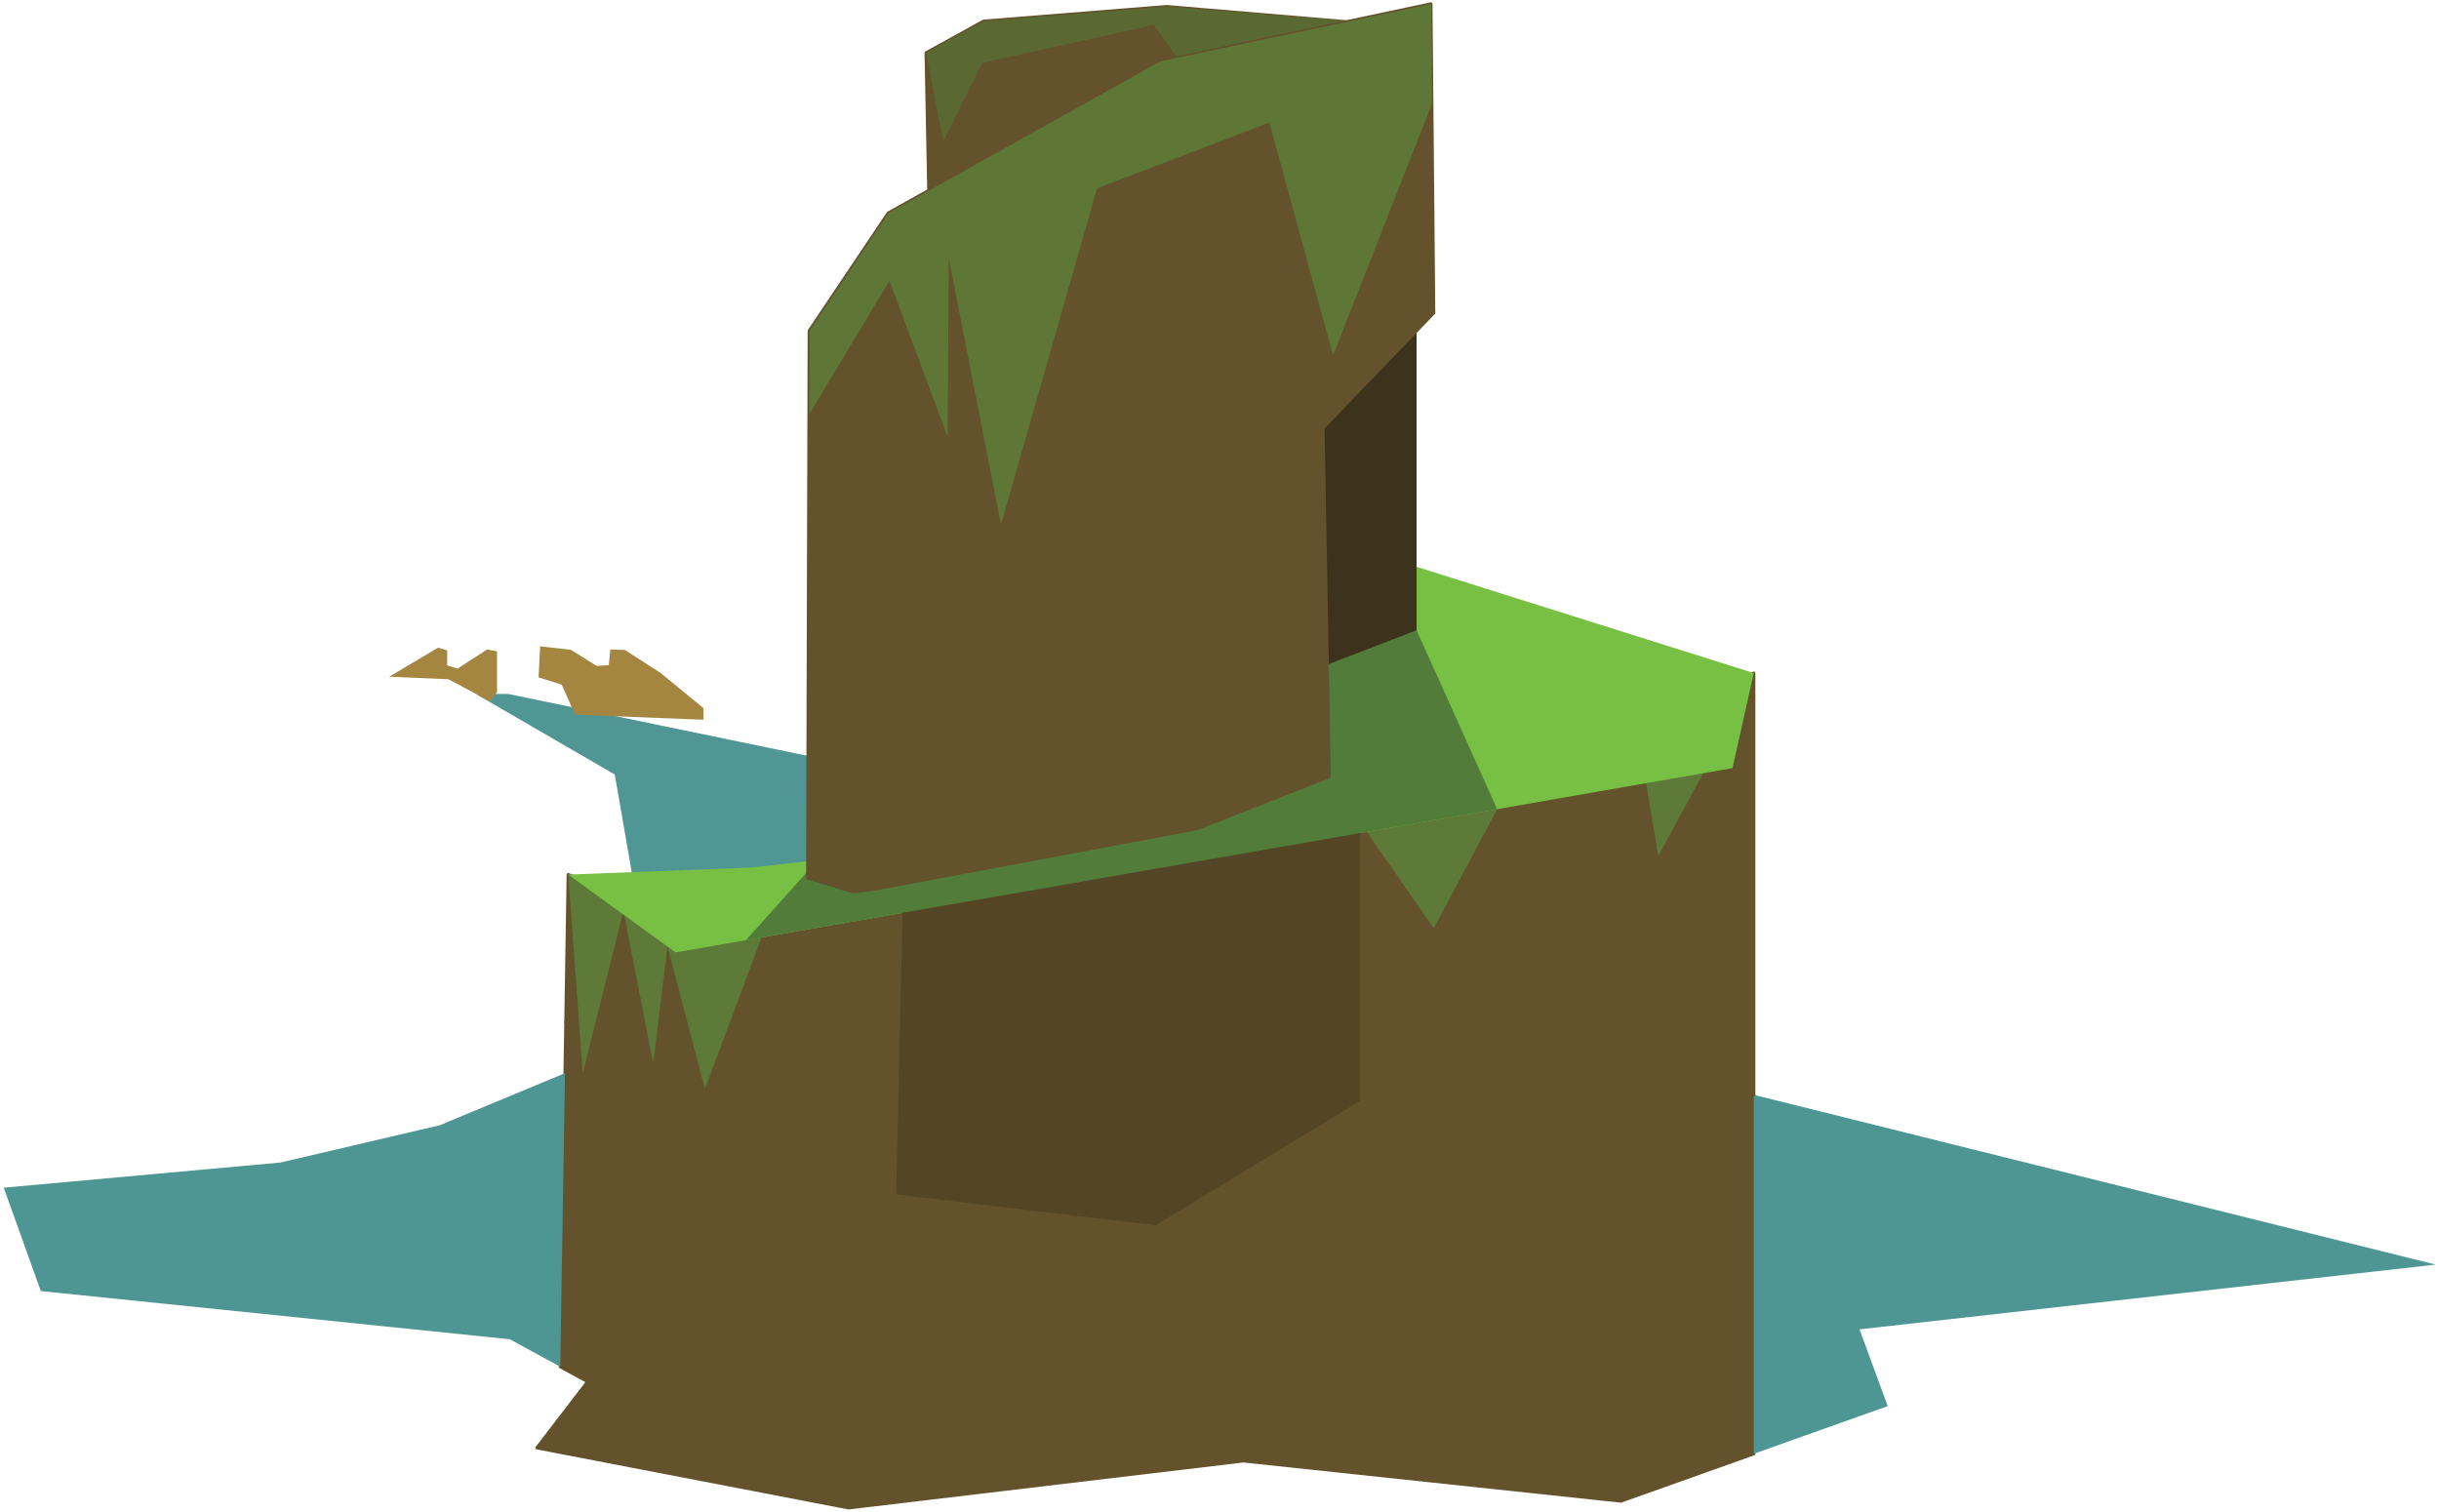
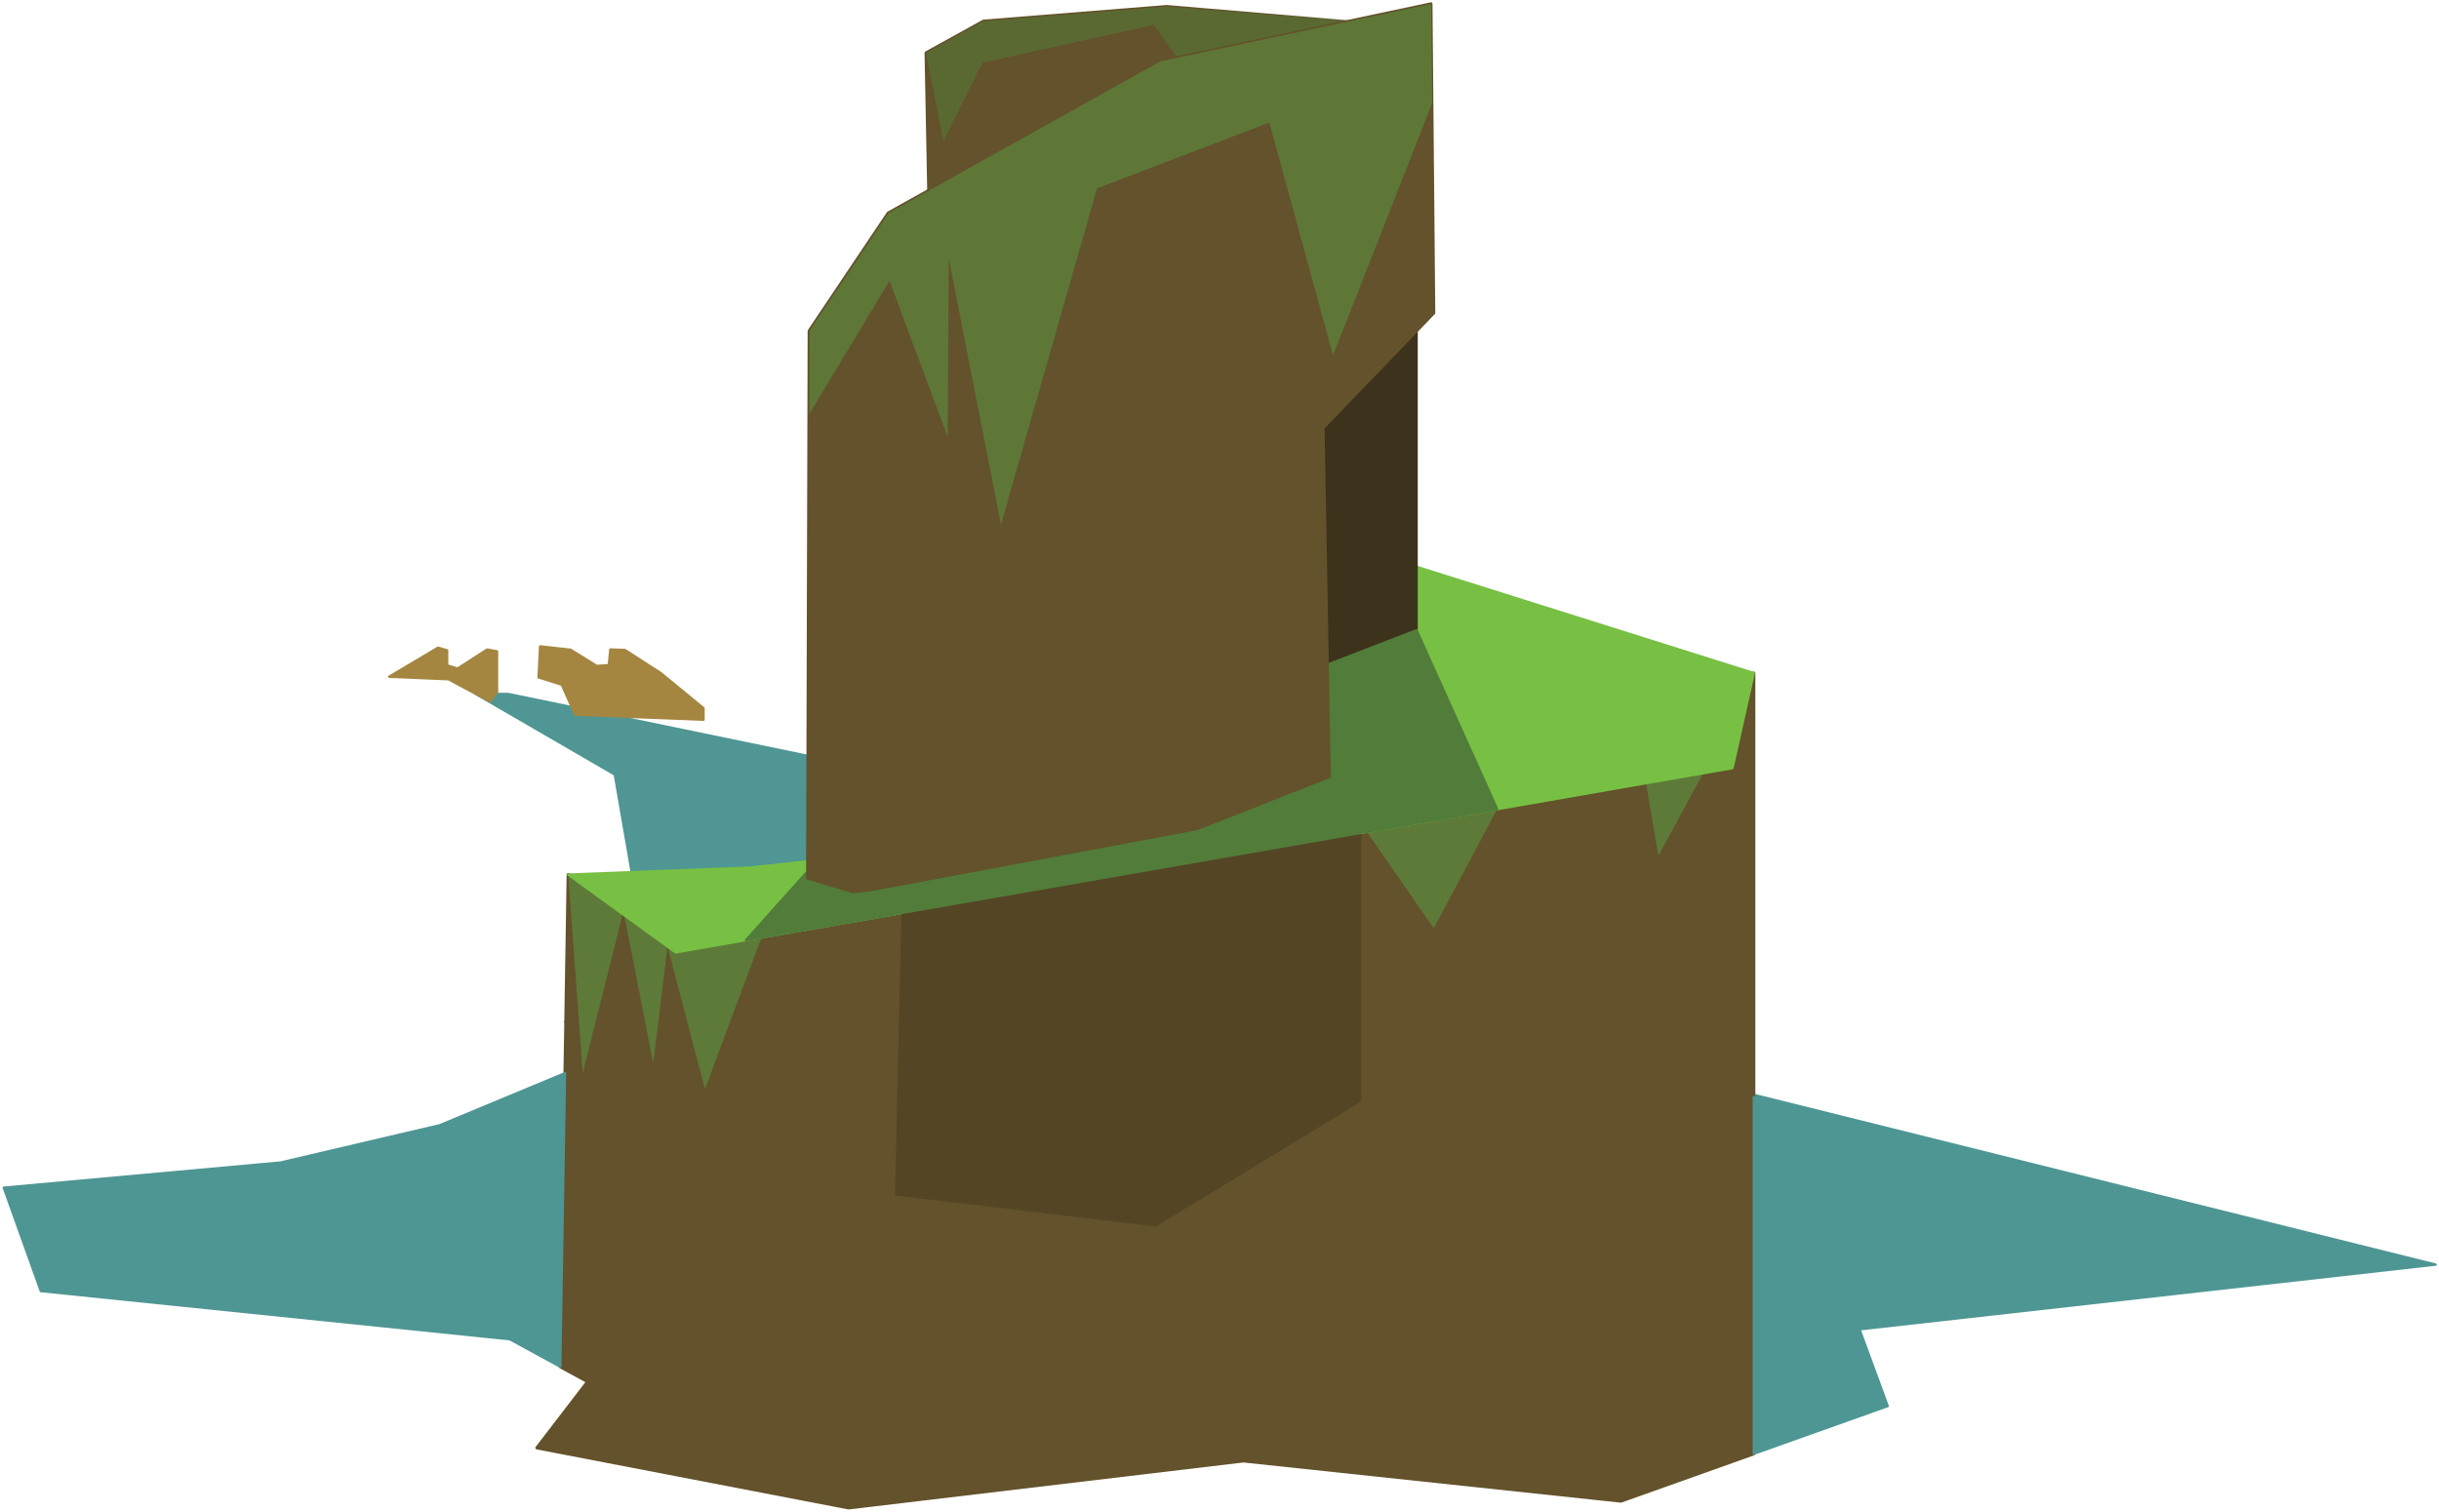
<svg xmlns="http://www.w3.org/2000/svg" viewBox="263 590 1557 965">
  <g id="Slide_from_the_left">
-     <path fill="#4f9694" d="M566.79,1033.07c29.56,17.14,59.11,34.29,88.67,51.43,5.11,29.44,10.22,58.89,15.33,88.33,43.93-5.01,87.85-10.02,131.78-15.03,9.07-24.88,18.15-49.76,27.22-74.63-80.78-16.7-161.56-33.4-242.33-50.1h-20.67,0Z" />
-     <path fill="#a48641" d="M511.46,1022.06c10.39-6.19,20.78-12.37,31.17-18.56,1.94.57,3.89,1.14,5.83,1.71v9.63c2.22.67,4.44,1.33,6.67,2,6.28-4.06,12.56-8.11,18.83-12.17,2.11.39,4.22.78,6.33,1.17v26.17c-1.5,1.94-3,3.89-4.5,5.83-8.83-4.72-17.67-9.44-26.5-14.17-12.61-.54-25.22-1.07-37.83-1.61h0Z" />
-     <path fill="#a48641" d="M712.13,1049.5c-27.33-1.06-54.67-2.11-82-3.17-2.83-6.39-5.67-12.78-8.5-19.17-4.94-1.56-9.89-3.11-14.83-4.67.33-6.61.67-13.22,1-19.83,6.5.72,13,1.44,19.5,2.17,5.54,3.44,11.07,6.89,16.61,10.33,2.57-.17,5.15-.33,7.72-.5.33-3.33.67-6.67,1-10,3.11.11,6.22.22,9.33.33,7.61,4.91,15.22,9.82,22.83,14.72,9.11,7.48,18.22,14.96,27.33,22.44v7.35Z" />
+     <path fill="#4f9694" stroke="#4f9694" stroke-width="1.5" stroke-linejoin="round" d="M566.79,1033.07c29.56,17.14,59.11,34.29,88.67,51.43,5.11,29.44,10.22,58.89,15.33,88.33,43.93-5.01,87.85-10.02,131.78-15.03,9.07-24.88,18.15-49.76,27.22-74.63-80.78-16.7-161.56-33.4-242.33-50.1h-20.67,0Z" />
+     <path fill="#a48641" stroke="#a48641" stroke-width="1.5" stroke-linejoin="round" d="M511.46,1022.06c10.39-6.19,20.78-12.37,31.17-18.56,1.94.57,3.89,1.14,5.83,1.71v9.63c2.22.67,4.44,1.33,6.67,2,6.28-4.06,12.56-8.11,18.83-12.17,2.11.39,4.22.78,6.33,1.17v26.17c-1.5,1.94-3,3.89-4.5,5.83-8.83-4.72-17.67-9.44-26.5-14.17-12.61-.54-25.22-1.07-37.83-1.61h0Z" />
+     <path fill="#a48641" stroke="#a48641" stroke-width="1.5" stroke-linejoin="round" d="M712.13,1049.5c-27.33-1.06-54.67-2.11-82-3.17-2.83-6.39-5.67-12.78-8.5-19.17-4.94-1.56-9.89-3.11-14.83-4.67.33-6.61.67-13.22,1-19.83,6.5.72,13,1.44,19.5,2.17,5.54,3.44,11.07,6.89,16.61,10.33,2.57-.17,5.15-.33,7.72-.5.33-3.33.67-6.67,1-10,3.11.11,6.22.22,9.33.33,7.61,4.91,15.22,9.82,22.83,14.72,9.11,7.48,18.22,14.96,27.33,22.44v7.35Z" />
    <path fill="#63522b" stroke="#63522b" stroke-width="2" stroke-linejoin="round" d="M1382.58,1289v229.17h0c-28.27,10.06-56.55,20.14-84.82,30.21-80.33-8.56-160.67-17.11-241-25.67l-252,30c-59.81-11.52-119.63-23.05-179.44-34.56-6.52-1.26-13.04-2.51-19.56-3.77,4.63-6.04,9.26-12.08,13.9-18.11,6.17-8.05,12.34-16.1,18.52-24.14-5.83-3.18-11.67-6.36-17.5-9.54,1.18-73.34,2.36-146.67,3.54-220,1.04-.04,2.09-.07,3.13-.1,168.23-5.3,336.46-10.59,504.69-15.89,83.52,20.79,167.03,41.59,250.55,62.39h-.01Z" />
-     <path fill="#4e9694" d="M620.67,1462.6c-10.73-5.85-21.46-11.7-32.2-17.55-99.8-10.26-199.6-20.51-299.41-30.77l-23.67-66c58.91-5.36,117.81-10.71,176.72-16.07,33.88-7.93,67.76-15.86,101.64-23.8,26.64-11.08,53.28-22.17,79.92-33.25-1.01,62.48-2.01,124.95-3.02,187.43h.02Z" />
-     <path fill="#4e9694" d="M1450.08,1438.72c6,16.33,12,32.67,18,49-28.5,10.15-57,20.3-85.5,30.45v-229.17c145.09,36.13,290.19,72.26,435.28,108.39-122.59,13.77-245.19,27.55-367.78,41.33h0Z" />
+     <path fill="#4e9694" stroke="#4e9694" stroke-width="1.5" stroke-linejoin="round" d="M620.67,1462.6c-10.73-5.85-21.46-11.7-32.2-17.55-99.8-10.26-199.6-20.51-299.41-30.77l-23.67-66c58.91-5.36,117.81-10.71,176.72-16.07,33.88-7.93,67.76-15.86,101.64-23.8,26.64-11.08,53.28-22.17,79.92-33.25-1.01,62.48-2.01,124.95-3.02,187.43h.02Z" />
+     <path fill="#4e9694" stroke="#4e9694" stroke-width="1.5" stroke-linejoin="round" d="M1450.08,1438.72c6,16.33,12,32.67,18,49-28.5,10.15-57,20.3-85.5,30.45v-229.17c145.09,36.13,290.19,72.26,435.28,108.39-122.59,13.77-245.19,27.55-367.78,41.33h0Z" />
    <path fill="#63522b" stroke="#63522b" stroke-width="2" stroke-linejoin="round" d="M1382.58,1019.72v269.28c-83.52-20.8-167.03-41.6-250.55-62.39-168.23,5.3-336.46,10.59-504.69,15.89-1.04.03-2.09.06-3.13.1.5-31.41,1.01-62.81,1.51-94.21,21.33,8,42.67,16,64,24,93.59-13.1,187.19-26.2,280.78-39.3,114.14-20.02,228.28-40.03,342.42-60.04,23.22-17.78,46.44-35.55,69.66-53.33h0Z" />
    <path fill="#5a8f3f" opacity=".65" d="M625.72,1148.39c3.1,42.26,6.19,84.52,9.29,126.78,8.67-34.48,17.33-68.96,26-103.45,6.33,32.44,12.67,64.89,19,97.33,3.04-24.91,6.07-49.83,9.11-74.74,7.96,30.36,15.93,60.72,23.89,91.07,12.22-32.78,24.44-65.56,36.67-98.33,128.12-22.71,256.24-45.43,384.37-68.14,14.74,21.27,29.47,42.54,44.21,63.81,13.51-25.37,27.01-50.75,40.52-76.12,31.08-8.96,62.16-17.92,93.24-26.88,3.21,18.89,6.42,37.78,9.63,56.67,16.79-30.89,33.58-61.78,50.37-92.67-209.67,38.52-419.33,77.05-629,115.57-39.1-3.64-78.19-7.28-117.29-10.91h0Z" />
-     <path fill="#77c043" d="M625.72,1148.39c22.86,16.56,45.72,33.13,68.58,49.69,224.89-39.22,449.78-78.44,674.67-117.67,4.54-20.23,9.07-40.46,13.61-60.69-118.09-37.21-236.18-74.43-354.28-111.64-78.89,76.78-157.78,153.56-236.67,230.33-16.53,1.83-33.06,3.67-49.58,5.5-38.78,1.49-77.56,2.98-116.33,4.47h0Z" />
-     <path fill="#3d321c" d="M1111.43,1077.06c18.63-28.22,37.25-56.44,55.88-84.66v-265.33c-41.89,30.11-83.78,60.22-125.67,90.33,15.11,83.22,30.22,166.44,45.33,249.67,8.15,3.33,16.3,6.67,24.45,10h.01Z" />
+     <path fill="#77c043" stroke="#77c043" stroke-width="1.5" stroke-linejoin="round" d="M625.72,1148.39c22.86,16.56,45.72,33.13,68.58,49.69,224.89-39.22,449.78-78.44,674.67-117.67,4.54-20.23,9.07-40.46,13.61-60.69-118.09-37.21-236.18-74.43-354.28-111.64-78.89,76.78-157.78,153.56-236.67,230.33-16.53,1.83-33.06,3.67-49.58,5.5-38.78,1.49-77.56,2.98-116.33,4.47h0Z" />
+     <path fill="#3d321c" stroke="#3d321c" stroke-width="1.5" stroke-linejoin="round" d="M1111.43,1077.06c18.63-28.22,37.25-56.44,55.88-84.66v-265.33c-41.89,30.11-83.78,60.22-125.67,90.33,15.11,83.22,30.22,166.44,45.33,249.67,8.15,3.33,16.3,6.67,24.45,10h.01Z" />
    <path fill="#63522b" stroke="#63522b" stroke-width="2" stroke-linejoin="round" d="M856.2,727.06c-.67-34.44-1.33-68.87-2-103.31,12.22-6.74,24.44-13.48,36.67-20.22,38.96-3.11,77.93-6.22,116.89-9.33,46.44,3.93,92.89,7.85,139.33,11.78-28.3,61.93-56.59,123.85-84.89,185.78-68.67-21.56-137.33-43.13-206-64.69h0Z" />
    <path fill="#527c39" opacity=".55" d="M854.2,623.75c3.67,18.85,7.33,37.7,11,56.56,8.3-16.74,16.59-33.48,24.89-50.22,36.52-8.07,73.04-16.15,109.56-24.22,10.59,14.96,21.19,29.93,31.78,44.89,46-6.44,92-12.89,138-19.33-.7-8.22-1.41-16.44-2.11-24.67-53.19-4.19-106.37-8.37-159.56-12.56-38.96,3.11-77.93,6.22-116.89,9.33-12.22,6.74-24.44,13.48-36.67,20.22h0Z" />
-     <path fill="#544525" d="M839.4,1164.62c-1.44,62.66-2.89,125.32-4.33,187.98,55.22,6.56,110.44,13.12,165.67,19.68,43.44-26.44,86.89-52.89,130.33-79.33v-182.33c-97.22,18-194.44,36-291.67,54h0Z" />
-     <path fill="#527c39" d="M1167.31,992.39c17.15,38.07,34.31,76.15,51.46,114.22-159.86,27.88-319.73,55.76-479.59,83.64,14.94-16.68,29.89-33.36,44.83-50.04,127.77-49.28,255.53-98.55,383.3-147.83h0Z" />
+     <path fill="#544525" stroke="#544525" stroke-width="1.5" stroke-linejoin="round" d="M839.4,1164.62c-1.44,62.66-2.89,125.32-4.33,187.98,55.22,6.56,110.44,13.12,165.67,19.68,43.44-26.44,86.89-52.89,130.33-79.33v-182.33c-97.22,18-194.44,36-291.67,54h0Z" />
+     <path fill="#527c39" stroke="#527c39" stroke-width="1.5" stroke-linejoin="round" d="M1167.31,992.39c17.15,38.07,34.31,76.15,51.46,114.22-159.86,27.88-319.73,55.76-479.59,83.64,14.94-16.68,29.89-33.36,44.83-50.04,127.77-49.28,255.53-98.55,383.3-147.83h0Z" />
    <path fill="#63522b" stroke="#63522b" stroke-width="2" stroke-linejoin="round" d="M778.58,1150.59c.33-116.44.67-232.89,1-349.33,16.81-25.07,33.63-50.15,50.44-75.22,57.85-32.3,115.7-64.59,173.56-96.89,57.63-12.22,115.26-24.44,172.89-36.67.59,65.78,1.19,131.56,1.78,197.33-23.56,24.44-47.11,48.89-70.67,73.33,1.33,74.22,2.67,148.44,4,222.67-28.17,11.08-56.33,22.17-84.5,33.25-69.2,12.95-138.41,25.91-207.61,38.86-3.96.46-7.93.93-11.89,1.39-9.67-2.91-19.33-5.81-29-8.72h0Z" />
    <path fill="#5a8f3f" opacity=".6" d="M779.61,854.39l51.21-85.11c12.39,33.21,24.78,66.43,37.17,99.64.22-38,.44-76,.67-114,11.11,56.69,22.22,113.38,33.33,170.07,20.44-71.58,40.89-143.16,61.33-214.73,36.67-14,73.33-28,110-42,13.56,49.56,27.11,99.11,40.67,148.67l63.24-160.98-.57-63.46c-57.63,12.22-115.26,24.44-172.89,36.67-57.85,32.3-115.7,64.59-173.56,96.89-16.81,25.07-33.63,50.15-50.44,75.22-.05,17.71-.1,35.42-.15,53.14v-.02Z" />
  </g>
</svg>
